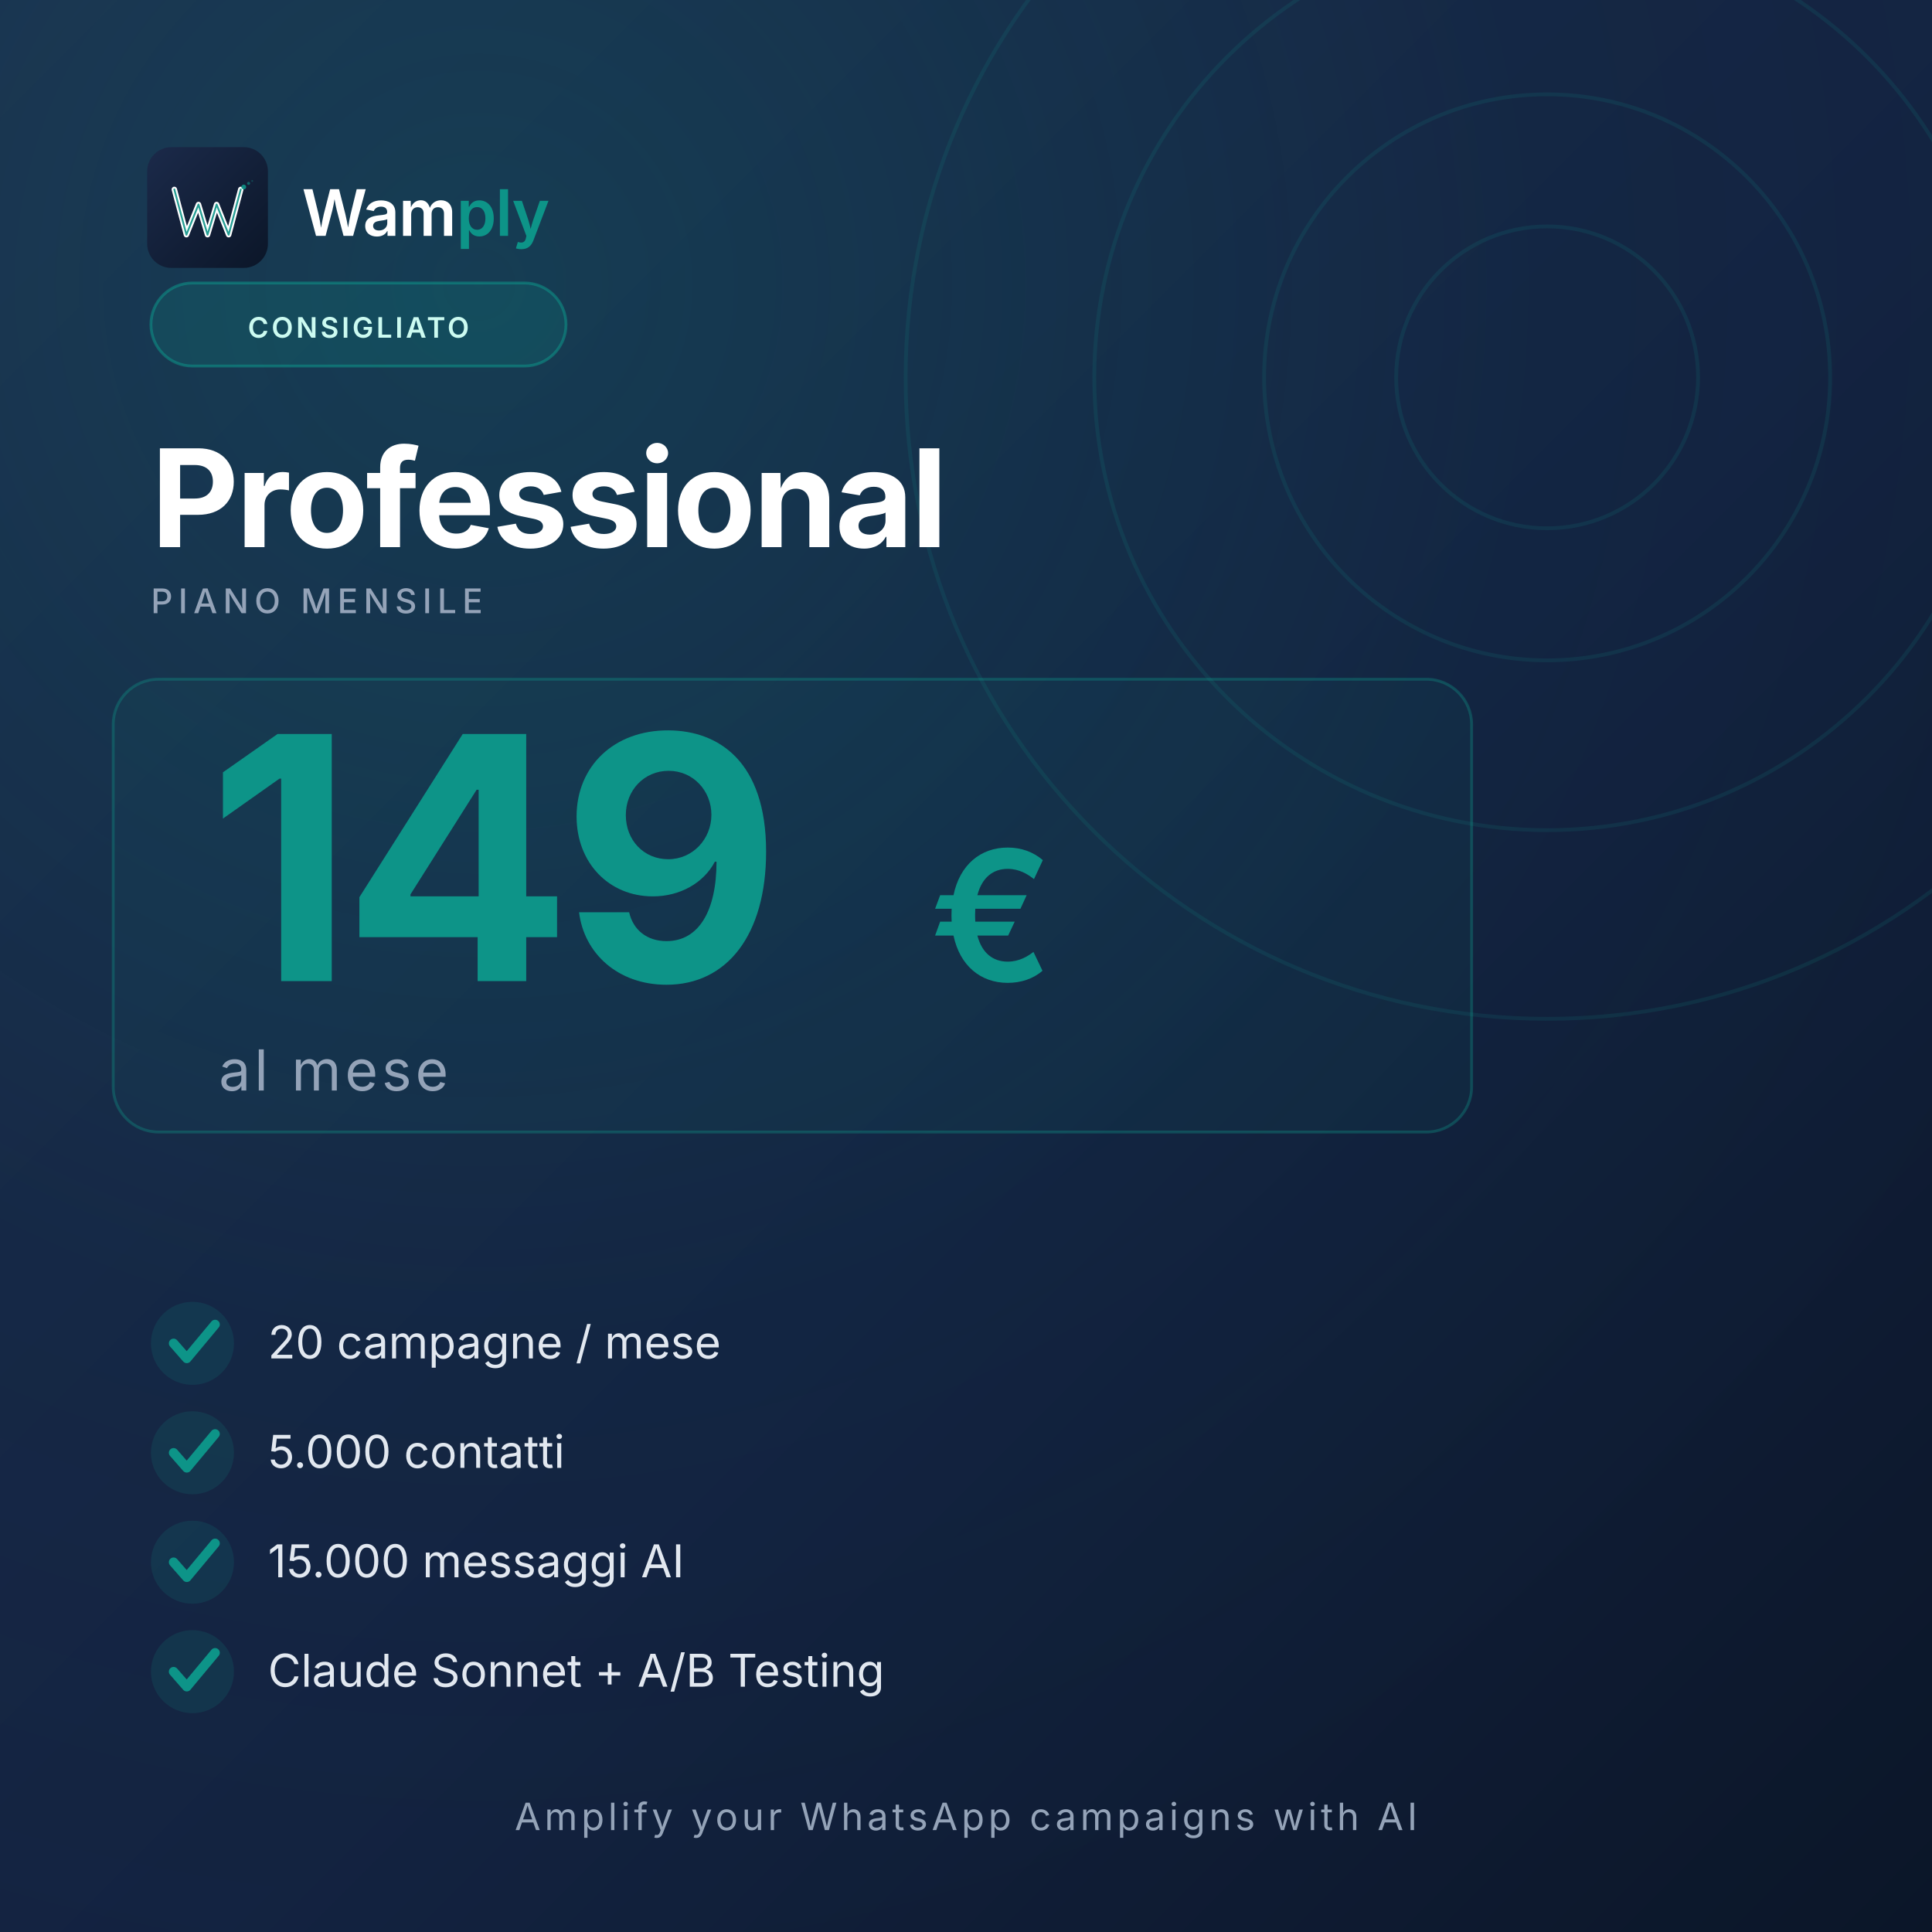
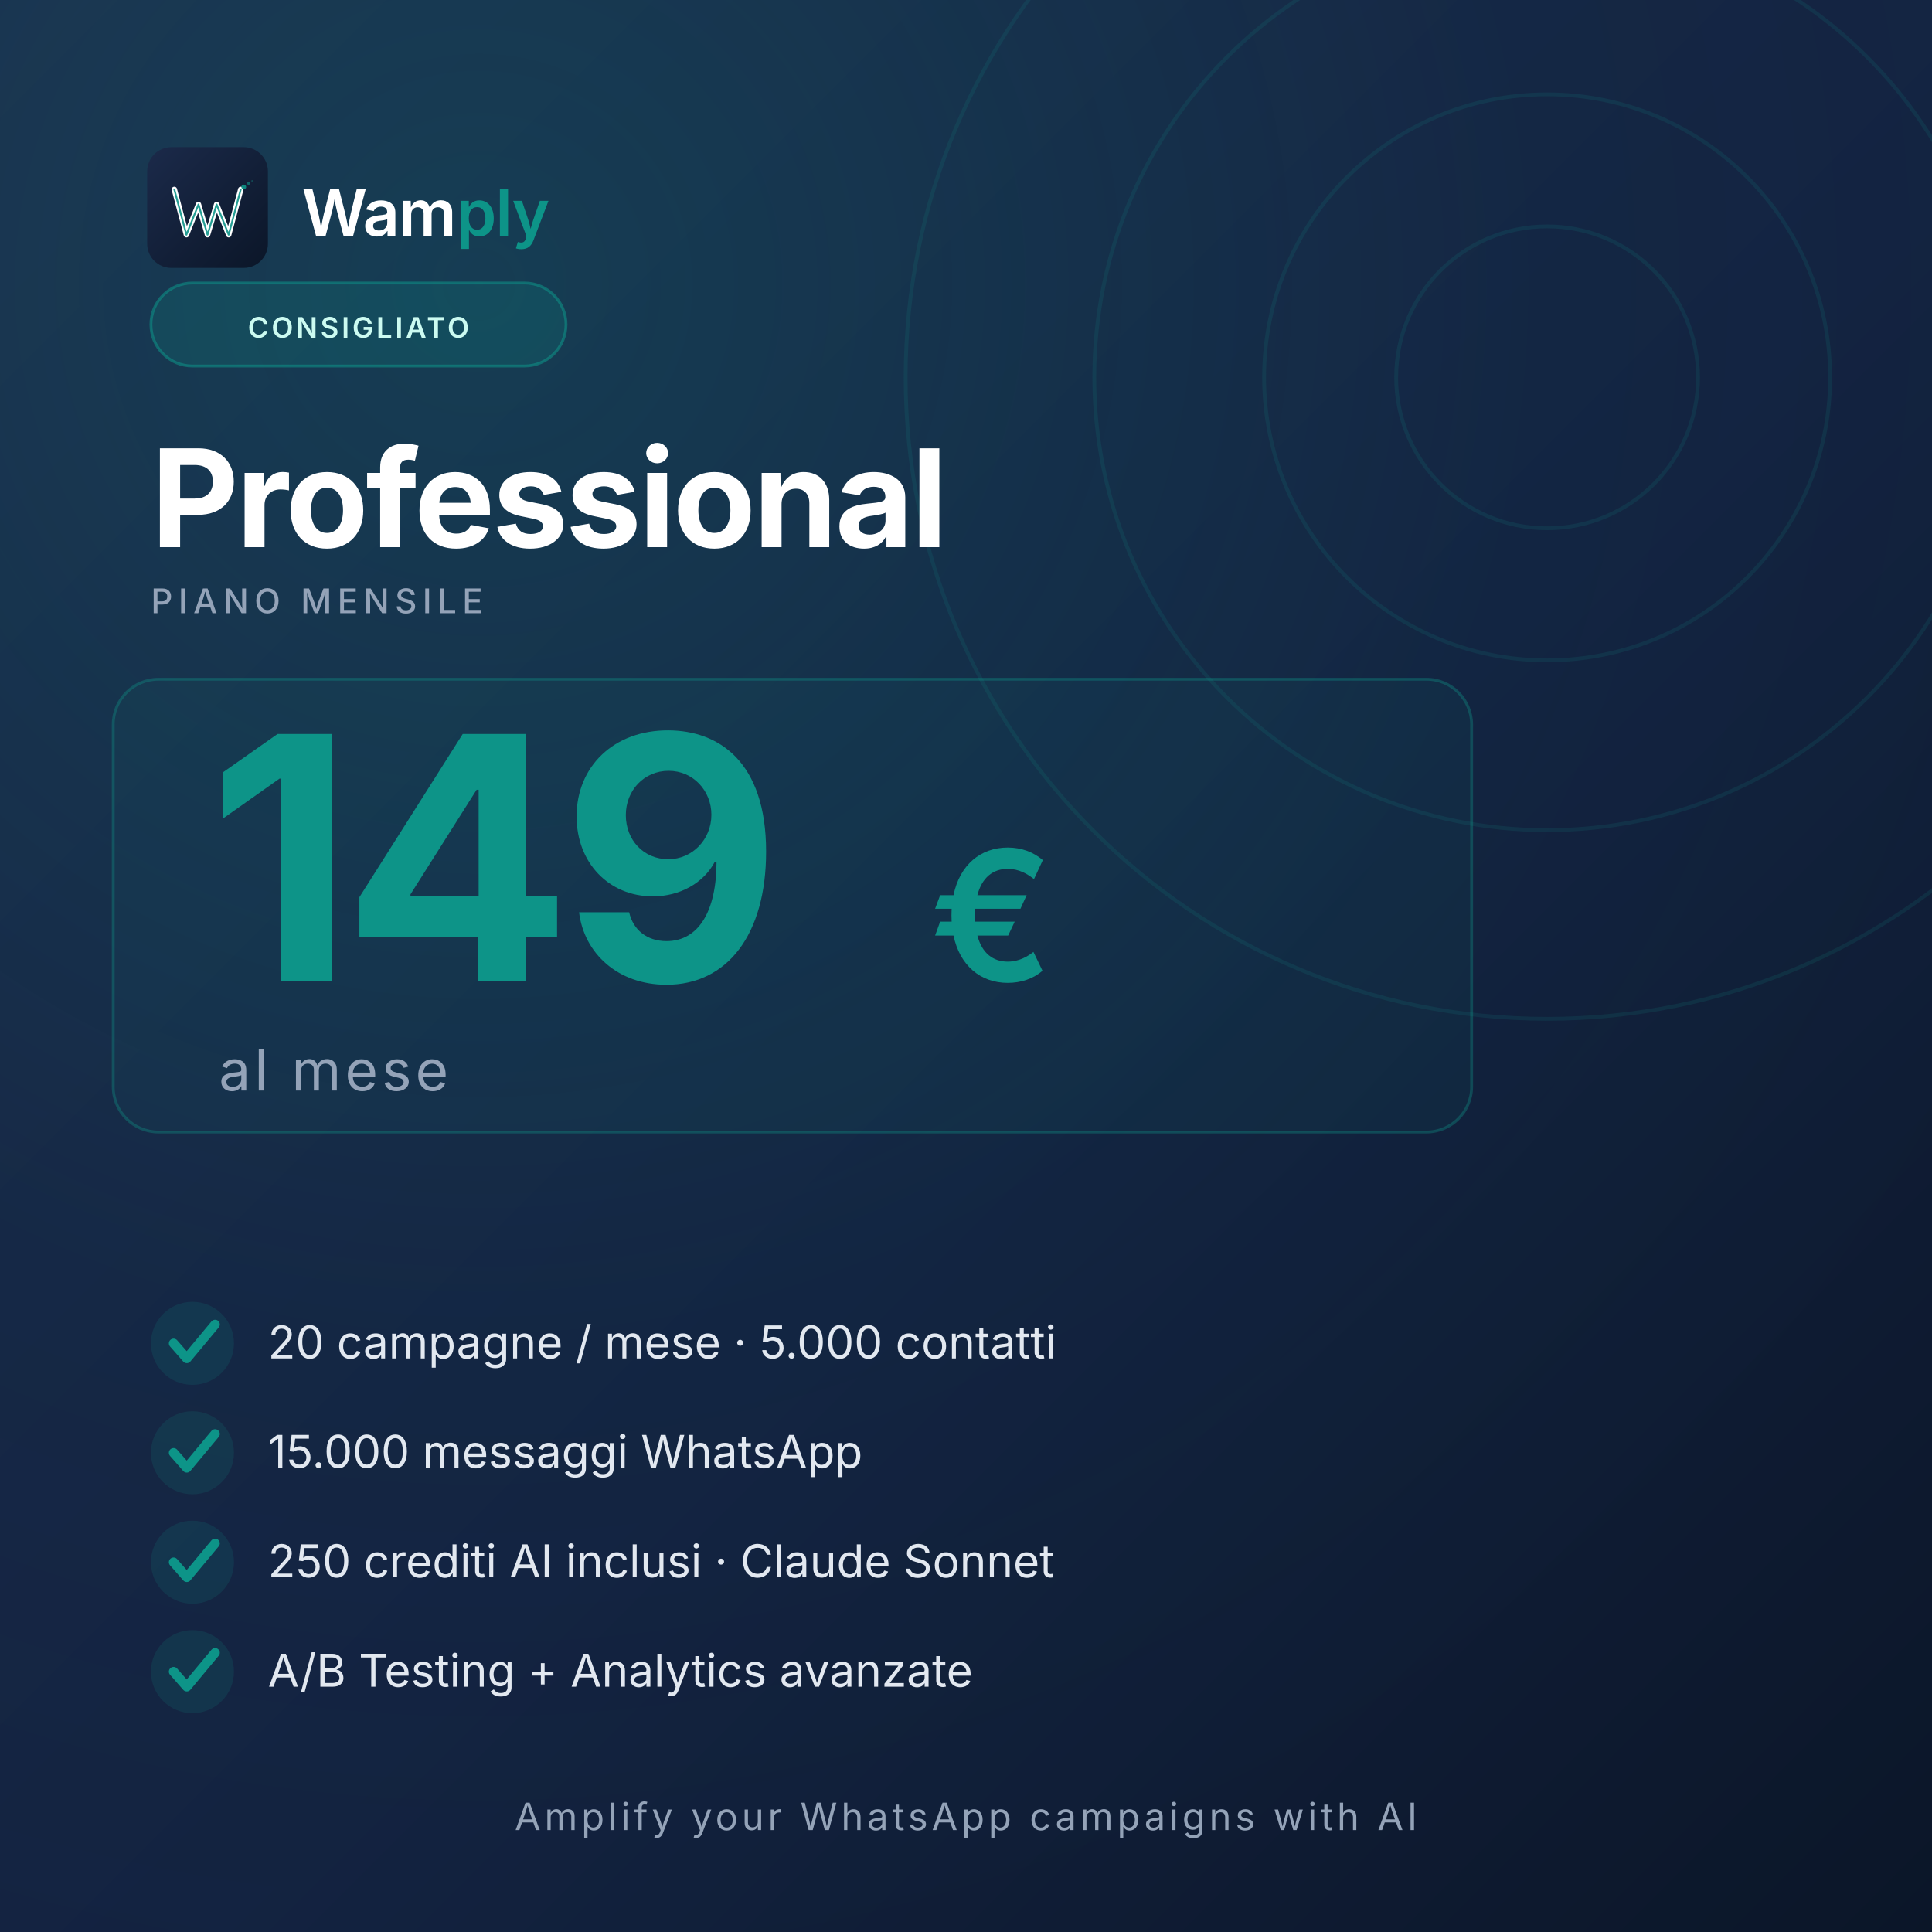
<svg xmlns="http://www.w3.org/2000/svg" viewBox="0 0 1024 1024" width="1024" height="1024">
  <defs>
    <linearGradient id="bg" x1="0" y1="0" x2="1" y2="1">
      <stop offset="0%" stop-color="#1B2A4A" />
      <stop offset="55%" stop-color="#132240" />
      <stop offset="100%" stop-color="#0B1628" />
    </linearGradient>
    <linearGradient id="logoBg" x1="0" y1="0" x2="1" y2="1">
      <stop offset="0%" stop-color="#1B2A4A" />
      <stop offset="100%" stop-color="#0B1628" />
    </linearGradient>
    <radialGradient id="glow" cx="0.25" cy="0.15" r="0.9">
      <stop offset="0%" stop-color="#0D9488" stop-opacity="0.20" />
      <stop offset="60%" stop-color="#0D9488" stop-opacity="0.03" />
      <stop offset="100%" stop-color="#0D9488" stop-opacity="0" />
    </radialGradient>
  </defs>
  <rect width="1024" height="1024" fill="url(#bg)" />
  <rect width="1024" height="1024" fill="url(#glow)" />
  <g opacity="0.14" transform="translate(820,200)">
    <circle r="340" fill="none" stroke="#0D9488" stroke-width="2" />
    <circle r="240" fill="none" stroke="#0D9488" stroke-width="2" />
    <circle r="150" fill="none" stroke="#0D9488" stroke-width="2" />
    <circle r="80" fill="none" stroke="#0D9488" stroke-width="2" />
  </g>
  <g transform="translate(78,78) scale(0.16)">
    <rect width="400" height="400" rx="80" fill="url(#logoBg)" />
    <path d="M90 140 L130 290 L170 190 L200 290 L230 190 L270 290 L310 140" fill="none" stroke="#fff" stroke-width="18" stroke-linecap="round" stroke-linejoin="round" />
    <path d="M90 140 L130 290 L170 190 L200 290 L230 190 L270 290 L310 140" fill="none" stroke="#0D9488" stroke-width="6" stroke-linecap="round" stroke-linejoin="round" opacity="0.9" />
    <circle cx="320" cy="132" r="8" fill="#0D9488" opacity="0.9" />
    <circle cx="336" cy="120" r="5" fill="#0D9488" opacity="0.6" />
    <circle cx="348" cy="112" r="3" fill="#0D9488" opacity="0.35" />
  </g>
  <text x="160" y="125" font-family="Inter, system-ui, sans-serif" font-size="34" font-weight="600" fill="#FFFFFF" letter-spacing="-0.5">
    Wam<tspan fill="#0D9488">ply</tspan>
  </text>
  <g transform="translate(80,150)">
    <rect x="0" y="0" width="220" height="44" rx="22" fill="#0D9488" opacity="0.18" />
    <rect x="0" y="0" width="220" height="44" rx="22" fill="none" stroke="#0D9488" stroke-width="1.5" opacity="0.55" />
    <text x="110" y="29" font-family="Inter, system-ui, sans-serif" font-size="15" font-weight="600" fill="#CCFBF1" text-anchor="middle" letter-spacing="1.5">
        CONSIGLIATO
      </text>
  </g>
  <text x="80" y="290" font-family="Inter, system-ui, sans-serif" font-size="72" font-weight="700" fill="#FFFFFF" letter-spacing="-1.5">
    Professional
  </text>
  <text x="80" y="325" font-family="Inter, system-ui, sans-serif" font-size="18" font-weight="500" fill="#94A3B8" letter-spacing="3">
    PIANO MENSILE
  </text>
  <rect x="60" y="360" width="720" height="240" rx="24" fill="#0D9488" opacity="0.06" />
  <rect x="60" y="360" width="720" height="240" rx="24" fill="none" stroke="#0D9488" stroke-width="1.5" opacity="0.35" />
  <g transform="translate(110,520)">
    <text x="0" y="0" font-family="Inter, system-ui, sans-serif" font-size="180" font-weight="700" fill="#0D9488" letter-spacing="-6">
      149
    </text>
    <text x="383" y="0" font-family="Inter, system-ui, sans-serif" font-size="96" font-weight="600" fill="#0D9488">
      €
    </text>
    <text x="6" y="58" font-family="Inter, system-ui, sans-serif" font-size="30" font-weight="400" fill="#94A3B8" letter-spacing="2">
      al mese
    </text>
  </g>
  <circle cx="102" cy="712" r="22" fill="#0D9488" opacity="0.15" />
  <polyline points="92,712 99,720 114,702" fill="none" stroke="#0D9488" stroke-width="5" stroke-linecap="round" stroke-linejoin="round" />
  <text x="142" y="720" font-family="Inter, system-ui, sans-serif" font-size="24" font-weight="400" fill="#E2E8F0">
-       20 campagne / mese
+       20 campagne / mese · 5.000 contatti
    </text>
  <circle cx="102" cy="770" r="22" fill="#0D9488" opacity="0.15" />
  <polyline points="92,770 99,778 114,760" fill="none" stroke="#0D9488" stroke-width="5" stroke-linecap="round" stroke-linejoin="round" />
  <text x="142" y="778" font-family="Inter, system-ui, sans-serif" font-size="24" font-weight="400" fill="#E2E8F0">
-       5.000 contatti
+       15.000 messaggi WhatsApp
    </text>
  <circle cx="102" cy="828" r="22" fill="#0D9488" opacity="0.15" />
  <polyline points="92,828 99,836 114,818" fill="none" stroke="#0D9488" stroke-width="5" stroke-linecap="round" stroke-linejoin="round" />
  <text x="142" y="836" font-family="Inter, system-ui, sans-serif" font-size="24" font-weight="400" fill="#E2E8F0">
-       15.000 messaggi AI
+       250 crediti AI inclusi · Claude Sonnet
    </text>
  <circle cx="102" cy="886" r="22" fill="#0D9488" opacity="0.15" />
  <polyline points="92,886 99,894 114,876" fill="none" stroke="#0D9488" stroke-width="5" stroke-linecap="round" stroke-linejoin="round" />
  <text x="142" y="894" font-family="Inter, system-ui, sans-serif" font-size="24" font-weight="400" fill="#E2E8F0">
-       Claude Sonnet + A/B Testing
+       A/B Testing + Analytics avanzate
    </text>
  <text x="512" y="970" font-family="Inter, system-ui, sans-serif" font-size="20" font-weight="400" fill="#94A3B8" text-anchor="middle" letter-spacing="2">
    Amplify your WhatsApp campaigns with AI
  </text>
</svg>
